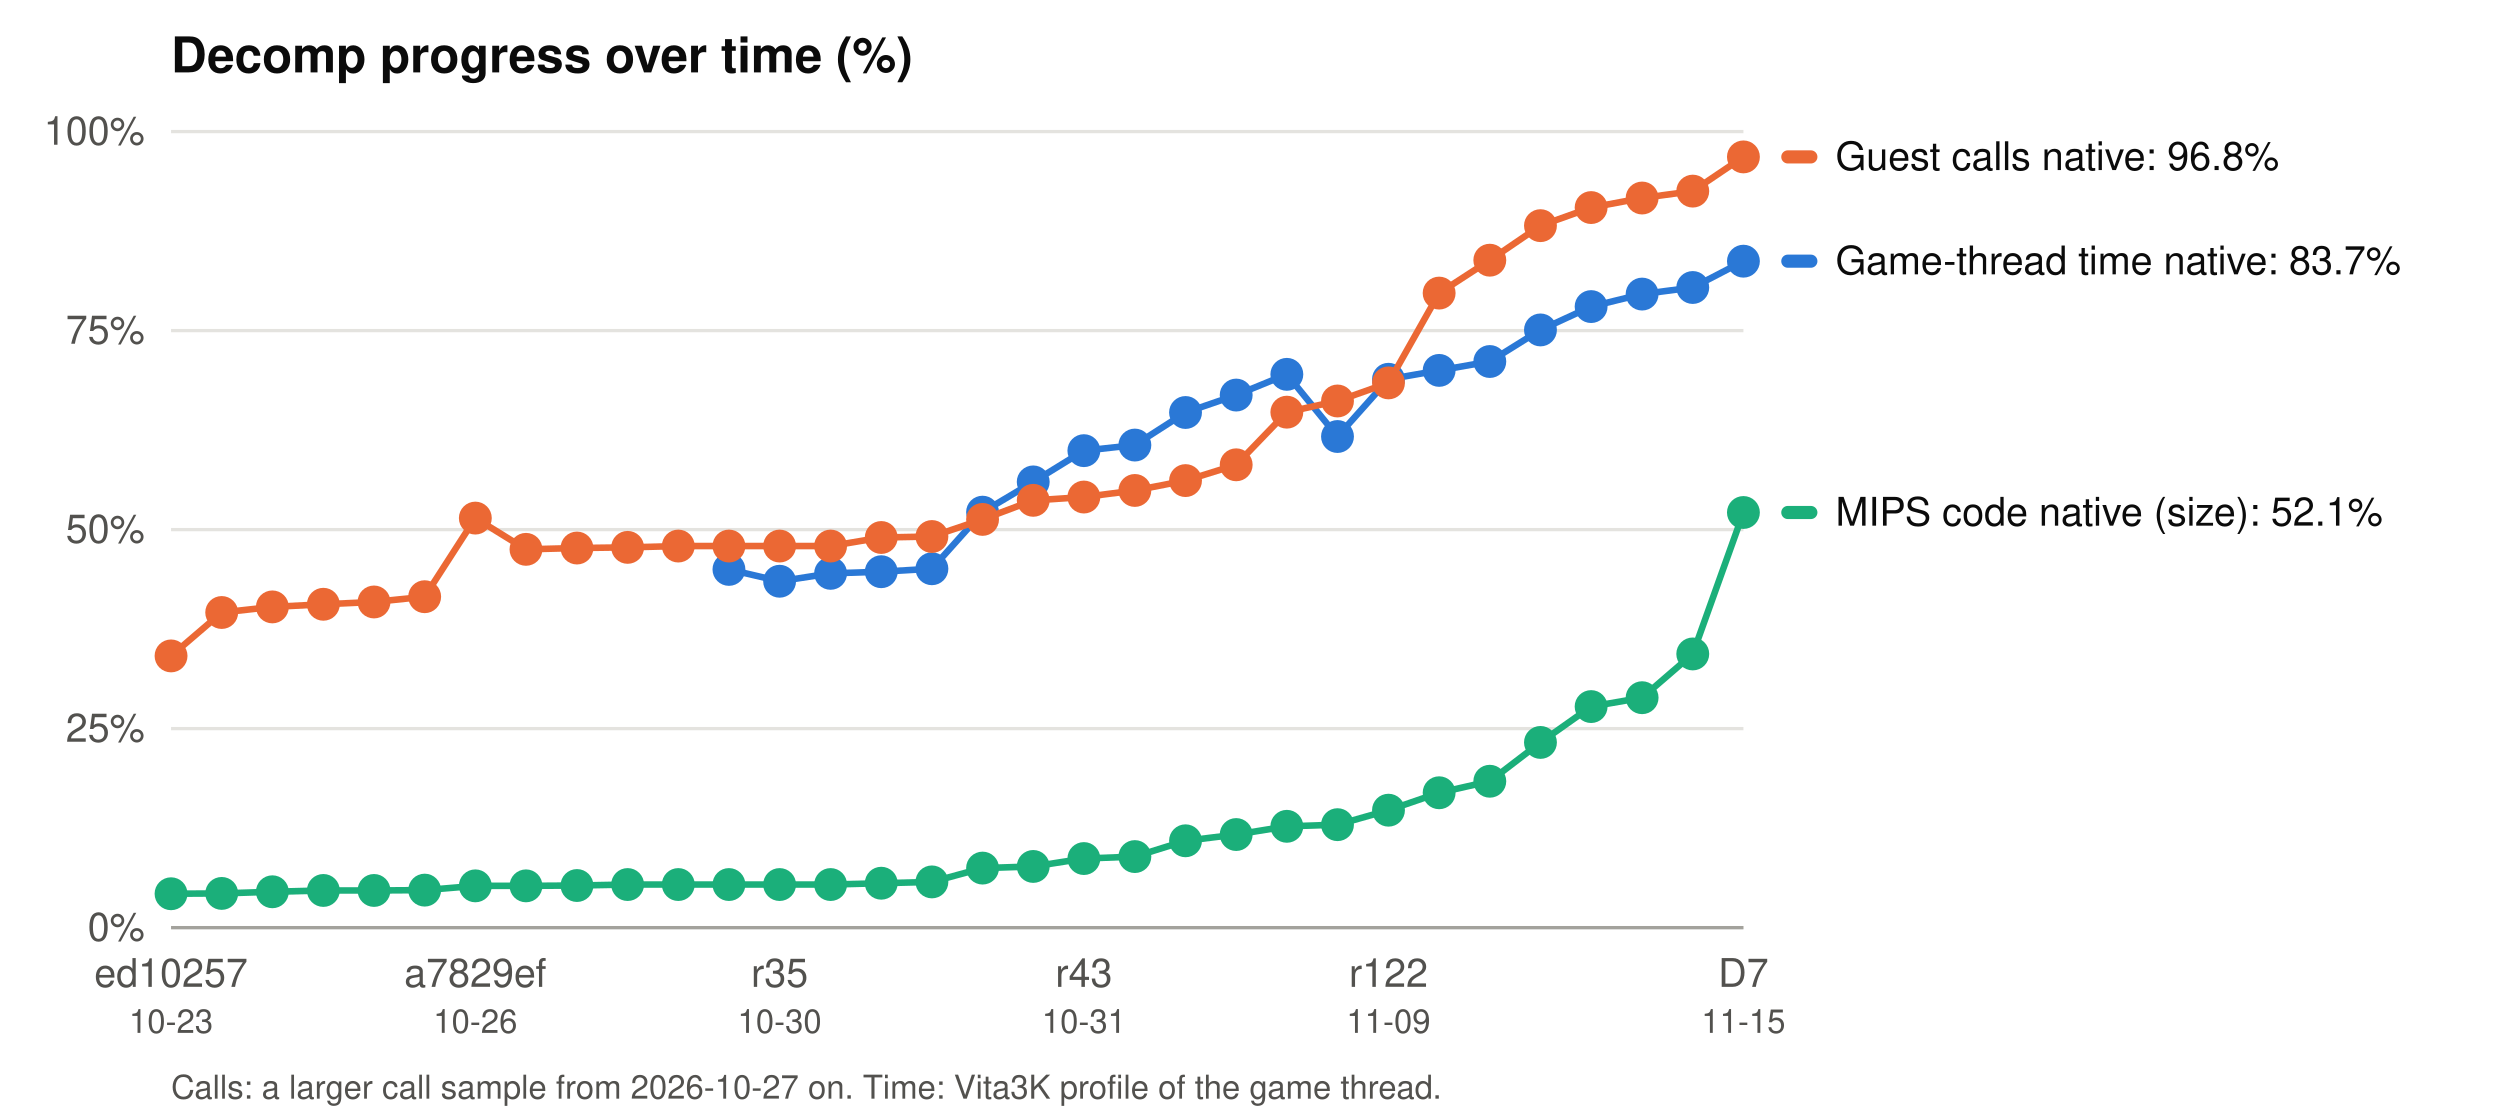
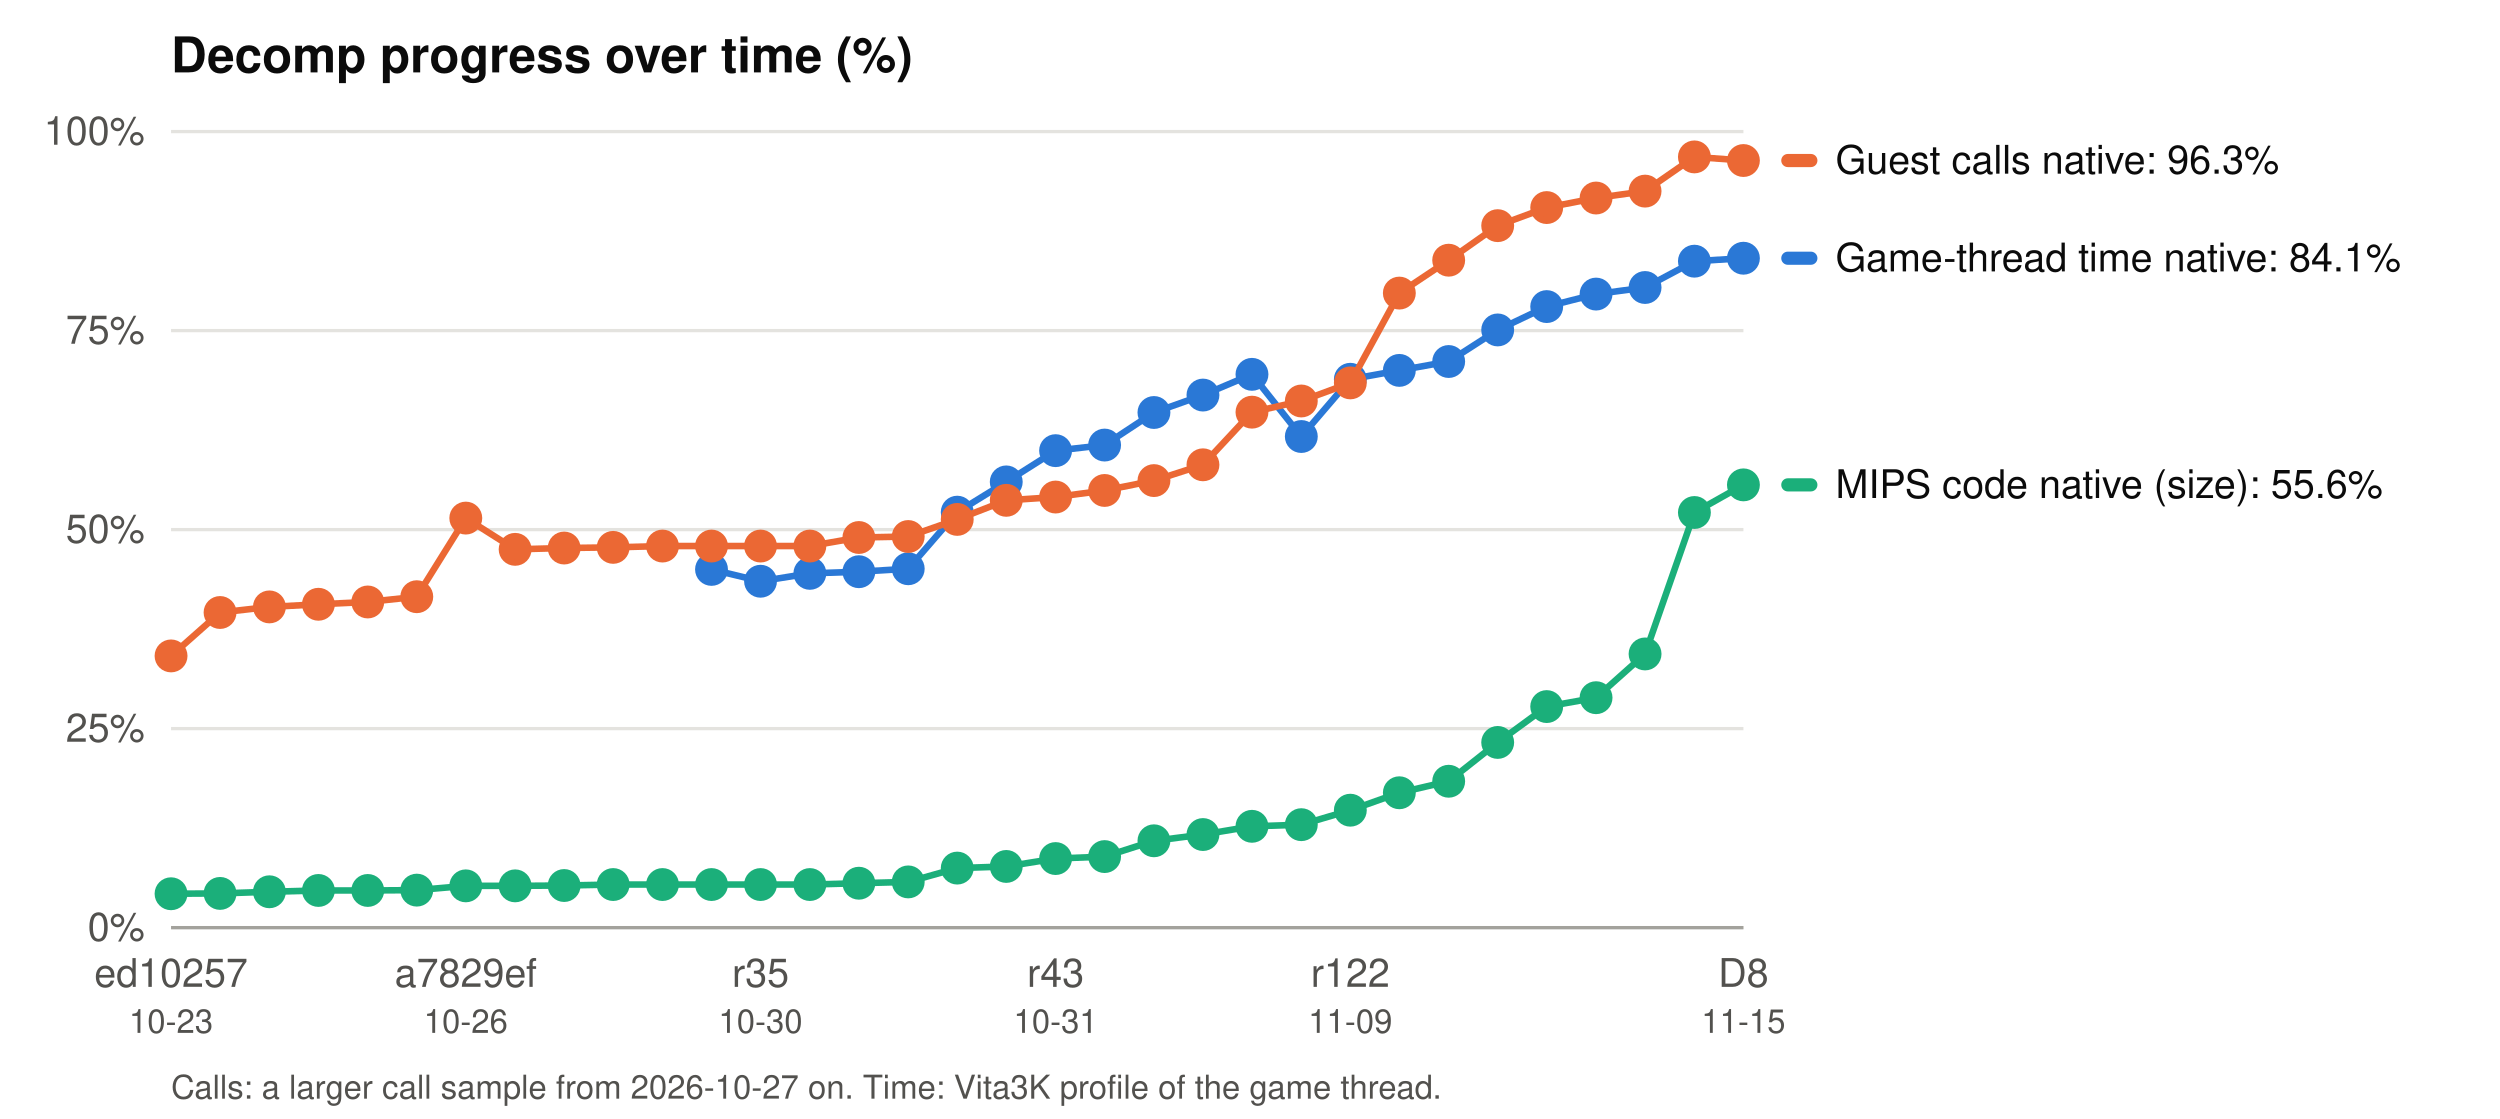
<svg xmlns="http://www.w3.org/2000/svg" width="760" height="340" viewBox="0 0 760 340" font-family="-apple-system, Helvetica, Arial, sans-serif" font-size="12">
  <style>svg{background:#fcfcfb} .t1{fill:#0b0b0b} .t2{fill:#52514e} .g{stroke:#e4e3df} .ax{stroke:#a3a29c} .ring{stroke:#fcfcfb} .s0{stroke:#2a78d6;fill:#2a78d6} .s1{stroke:#eb6834;fill:#eb6834} .s2{stroke:#1baf7a;fill:#1baf7a} @media (prefers-color-scheme: dark){svg{background:#1a1a19} .t1{fill:#f0efec} .t2{fill:#c3c2b7} .g{stroke:#383835} .ax{stroke:#6b6a65} .ring{stroke:#1a1a19} .s0{stroke:#3987e5;fill:#3987e5} .s1{stroke:#d95926;fill:#d95926} .s2{stroke:#199e70;fill:#199e70}}</style>
  <rect width="760" height="340" style="fill:none" />
  <text class="t1" x="52" y="22" font-size="15" font-weight="600">Decomp progress over time (%)</text>
  <line class="g" x1="52" x2="530" y1="282.0" y2="282.0" stroke-width="1" />
  <text class="t2" x="44" y="282.0" text-anchor="end" dy="4">0%</text>
  <line class="g" x1="52" x2="530" y1="221.5" y2="221.5" stroke-width="1" />
  <text class="t2" x="44" y="221.5" text-anchor="end" dy="4">25%</text>
  <line class="g" x1="52" x2="530" y1="161.0" y2="161.0" stroke-width="1" />
  <text class="t2" x="44" y="161.0" text-anchor="end" dy="4">50%</text>
  <line class="g" x1="52" x2="530" y1="100.5" y2="100.5" stroke-width="1" />
  <text class="t2" x="44" y="100.5" text-anchor="end" dy="4">75%</text>
  <line class="g" x1="52" x2="530" y1="40.0" y2="40.0" stroke-width="1" />
  <text class="t2" x="44" y="40.0" text-anchor="end" dy="4">100%</text>
  <line class="ax" x1="52" x2="530" y1="282.0" y2="282.0" stroke-width="1" />
  <text class="t2" x="52.0" y="300" text-anchor="middle">ed10257</text>
  <text class="t2" x="52.0" y="314" text-anchor="middle" font-size="10">10-23</text>
-   <text class="t2" x="144.5" y="300" text-anchor="middle">a7829ef</text>
-   <text class="t2" x="144.5" y="314" text-anchor="middle" font-size="10">10-26</text>
-   <text class="t2" x="237.0" y="300" text-anchor="middle">r35</text>
-   <text class="t2" x="237.0" y="314" text-anchor="middle" font-size="10">10-30</text>
-   <text class="t2" x="329.5" y="300" text-anchor="middle">r43</text>
-   <text class="t2" x="329.5" y="314" text-anchor="middle" font-size="10">10-31</text>
-   <text class="t2" x="422.1" y="300" text-anchor="middle">r122</text>
-   <text class="t2" x="422.1" y="314" text-anchor="middle" font-size="10">11-09</text>
-   <text class="t2" x="530.0" y="300" text-anchor="middle">D7</text>
+   <text class="t2" x="141.6" y="300" text-anchor="middle">a7829ef</text>
+   <text class="t2" x="141.6" y="314" text-anchor="middle" font-size="10">10-26</text>
+   <text class="t2" x="231.2" y="300" text-anchor="middle">r35</text>
+   <text class="t2" x="231.2" y="314" text-anchor="middle" font-size="10">10-30</text>
+   <text class="t2" x="320.9" y="300" text-anchor="middle">r43</text>
+   <text class="t2" x="320.9" y="314" text-anchor="middle" font-size="10">10-31</text>
+   <text class="t2" x="410.5" y="300" text-anchor="middle">r122</text>
+   <text class="t2" x="410.5" y="314" text-anchor="middle" font-size="10">11-09</text>
+   <text class="t2" x="530.0" y="300" text-anchor="middle">D8</text>
  <text class="t2" x="530.0" y="314" text-anchor="middle" font-size="10">11-15</text>
-   <polyline class="s0" fill="none" style="fill:none" stroke-width="2" stroke-linejoin="round" points="221.6,173.1 237.0,176.7 252.5,174.3 267.9,173.8 283.3,172.9 298.7,155.7 314.1,146.5 329.5,137.0 345.0,135.3 360.4,125.4 375.8,120.1 391.2,113.8 406.6,132.7 422.1,115.3 437.5,112.6 452.9,109.9 468.3,100.3 483.7,93.2 499.2,89.4 514.6,87.4 530.0,79.4" />
-   <circle class="s0 ring" cx="221.6" cy="173.1" r="4" stroke-width="2" />
-   <circle class="s0 ring" cx="237.0" cy="176.7" r="4" stroke-width="2" />
-   <circle class="s0 ring" cx="252.5" cy="174.3" r="4" stroke-width="2" />
-   <circle class="s0 ring" cx="267.9" cy="173.8" r="4" stroke-width="2" />
-   <circle class="s0 ring" cx="283.3" cy="172.9" r="4" stroke-width="2" />
-   <circle class="s0 ring" cx="298.7" cy="155.7" r="4" stroke-width="2" />
-   <circle class="s0 ring" cx="314.1" cy="146.5" r="4" stroke-width="2" />
-   <circle class="s0 ring" cx="329.5" cy="137.0" r="4" stroke-width="2" />
-   <circle class="s0 ring" cx="345.0" cy="135.3" r="4" stroke-width="2" />
-   <circle class="s0 ring" cx="360.4" cy="125.4" r="4" stroke-width="2" />
-   <circle class="s0 ring" cx="375.8" cy="120.1" r="4" stroke-width="2" />
-   <circle class="s0 ring" cx="391.2" cy="113.8" r="4" stroke-width="2" />
-   <circle class="s0 ring" cx="406.6" cy="132.7" r="4" stroke-width="2" />
-   <circle class="s0 ring" cx="422.1" cy="115.3" r="4" stroke-width="2" />
-   <circle class="s0 ring" cx="437.5" cy="112.6" r="4" stroke-width="2" />
-   <circle class="s0 ring" cx="452.9" cy="109.9" r="4" stroke-width="2" />
-   <circle class="s0 ring" cx="468.3" cy="100.3" r="4" stroke-width="2" />
-   <circle class="s0 ring" cx="483.7" cy="93.2" r="4" stroke-width="2" />
-   <circle class="s0 ring" cx="499.2" cy="89.4" r="4" stroke-width="2" />
-   <circle class="s0 ring" cx="514.6" cy="87.4" r="4" stroke-width="2" />
-   <circle class="s0 ring" cx="530.0" cy="79.4" r="4" stroke-width="2" />
-   <polyline class="s1" fill="none" style="fill:none" stroke-width="2" stroke-linejoin="round" points="52.0,199.4 67.4,186.2 82.8,184.5 98.3,183.7 113.7,183.0 129.1,181.4 144.5,157.5 159.9,167.0 175.4,166.6 190.8,166.4 206.2,166.0 221.6,166.0 237.0,166.0 252.5,166.0 267.9,163.4 283.3,163.1 298.7,157.9 314.1,152.1 329.5,151.1 345.0,149.1 360.4,146.1 375.8,141.3 391.2,125.3 406.6,121.9 422.1,116.4 437.5,89.1 452.9,79.1 468.3,68.6 483.7,63.1 499.2,60.2 514.6,58.1 530.0,47.7" />
+   <polyline class="s0" fill="none" style="fill:none" stroke-width="2" stroke-linejoin="round" points="216.3,173.1 231.2,176.7 246.2,174.3 261.1,173.8 276.1,172.9 291.0,155.7 305.9,146.5 320.9,137.0 335.8,135.3 350.8,125.4 365.7,120.1 380.6,113.8 395.6,132.7 410.5,115.3 425.4,112.6 440.4,109.9 455.3,100.3 470.2,93.2 485.2,89.4 500.1,87.4 515.1,79.4 530.0,78.5" />
+   <circle class="s0 ring" cx="216.3" cy="173.1" r="4" stroke-width="2" />
+   <circle class="s0 ring" cx="231.2" cy="176.7" r="4" stroke-width="2" />
+   <circle class="s0 ring" cx="246.2" cy="174.3" r="4" stroke-width="2" />
+   <circle class="s0 ring" cx="261.1" cy="173.8" r="4" stroke-width="2" />
+   <circle class="s0 ring" cx="276.1" cy="172.9" r="4" stroke-width="2" />
+   <circle class="s0 ring" cx="291.0" cy="155.7" r="4" stroke-width="2" />
+   <circle class="s0 ring" cx="305.9" cy="146.5" r="4" stroke-width="2" />
+   <circle class="s0 ring" cx="320.9" cy="137.0" r="4" stroke-width="2" />
+   <circle class="s0 ring" cx="335.8" cy="135.3" r="4" stroke-width="2" />
+   <circle class="s0 ring" cx="350.8" cy="125.4" r="4" stroke-width="2" />
+   <circle class="s0 ring" cx="365.7" cy="120.1" r="4" stroke-width="2" />
+   <circle class="s0 ring" cx="380.6" cy="113.8" r="4" stroke-width="2" />
+   <circle class="s0 ring" cx="395.6" cy="132.7" r="4" stroke-width="2" />
+   <circle class="s0 ring" cx="410.5" cy="115.3" r="4" stroke-width="2" />
+   <circle class="s0 ring" cx="425.4" cy="112.6" r="4" stroke-width="2" />
+   <circle class="s0 ring" cx="440.4" cy="109.9" r="4" stroke-width="2" />
+   <circle class="s0 ring" cx="455.3" cy="100.3" r="4" stroke-width="2" />
+   <circle class="s0 ring" cx="470.2" cy="93.2" r="4" stroke-width="2" />
+   <circle class="s0 ring" cx="485.2" cy="89.4" r="4" stroke-width="2" />
+   <circle class="s0 ring" cx="500.1" cy="87.4" r="4" stroke-width="2" />
+   <circle class="s0 ring" cx="515.1" cy="79.4" r="4" stroke-width="2" />
+   <circle class="s0 ring" cx="530.0" cy="78.5" r="4" stroke-width="2" />
+   <polyline class="s1" fill="none" style="fill:none" stroke-width="2" stroke-linejoin="round" points="52.0,199.4 66.9,186.2 81.9,184.5 96.8,183.7 111.8,183.0 126.7,181.4 141.6,157.5 156.6,167.0 171.5,166.6 186.4,166.4 201.4,166.0 216.3,166.0 231.2,166.0 246.2,166.0 261.1,163.4 276.1,163.1 291.0,157.9 305.9,152.1 320.9,151.1 335.8,149.1 350.8,146.1 365.7,141.3 380.6,125.3 395.6,121.9 410.5,116.4 425.4,89.1 440.4,79.1 455.3,68.6 470.2,63.1 485.2,60.2 500.1,58.1 515.1,47.7 530.0,48.8" />
  <circle class="s1 ring" cx="52.0" cy="199.4" r="4" stroke-width="2" />
-   <circle class="s1 ring" cx="67.4" cy="186.2" r="4" stroke-width="2" />
-   <circle class="s1 ring" cx="82.8" cy="184.5" r="4" stroke-width="2" />
-   <circle class="s1 ring" cx="98.3" cy="183.7" r="4" stroke-width="2" />
-   <circle class="s1 ring" cx="113.7" cy="183.0" r="4" stroke-width="2" />
-   <circle class="s1 ring" cx="129.1" cy="181.4" r="4" stroke-width="2" />
-   <circle class="s1 ring" cx="144.5" cy="157.5" r="4" stroke-width="2" />
-   <circle class="s1 ring" cx="159.9" cy="167.0" r="4" stroke-width="2" />
-   <circle class="s1 ring" cx="175.4" cy="166.6" r="4" stroke-width="2" />
-   <circle class="s1 ring" cx="190.8" cy="166.4" r="4" stroke-width="2" />
-   <circle class="s1 ring" cx="206.2" cy="166.0" r="4" stroke-width="2" />
-   <circle class="s1 ring" cx="221.6" cy="166.0" r="4" stroke-width="2" />
-   <circle class="s1 ring" cx="237.0" cy="166.0" r="4" stroke-width="2" />
-   <circle class="s1 ring" cx="252.5" cy="166.0" r="4" stroke-width="2" />
-   <circle class="s1 ring" cx="267.9" cy="163.4" r="4" stroke-width="2" />
-   <circle class="s1 ring" cx="283.3" cy="163.1" r="4" stroke-width="2" />
-   <circle class="s1 ring" cx="298.7" cy="157.9" r="4" stroke-width="2" />
-   <circle class="s1 ring" cx="314.1" cy="152.1" r="4" stroke-width="2" />
-   <circle class="s1 ring" cx="329.5" cy="151.1" r="4" stroke-width="2" />
-   <circle class="s1 ring" cx="345.0" cy="149.1" r="4" stroke-width="2" />
-   <circle class="s1 ring" cx="360.4" cy="146.1" r="4" stroke-width="2" />
-   <circle class="s1 ring" cx="375.8" cy="141.3" r="4" stroke-width="2" />
-   <circle class="s1 ring" cx="391.2" cy="125.3" r="4" stroke-width="2" />
-   <circle class="s1 ring" cx="406.6" cy="121.9" r="4" stroke-width="2" />
-   <circle class="s1 ring" cx="422.1" cy="116.4" r="4" stroke-width="2" />
-   <circle class="s1 ring" cx="437.5" cy="89.1" r="4" stroke-width="2" />
-   <circle class="s1 ring" cx="452.9" cy="79.1" r="4" stroke-width="2" />
-   <circle class="s1 ring" cx="468.3" cy="68.6" r="4" stroke-width="2" />
-   <circle class="s1 ring" cx="483.7" cy="63.1" r="4" stroke-width="2" />
-   <circle class="s1 ring" cx="499.2" cy="60.2" r="4" stroke-width="2" />
-   <circle class="s1 ring" cx="514.6" cy="58.1" r="4" stroke-width="2" />
-   <circle class="s1 ring" cx="530.0" cy="47.7" r="4" stroke-width="2" />
-   <polyline class="s2" fill="none" style="fill:none" stroke-width="2" stroke-linejoin="round" points="52.0,271.7 67.4,271.6 82.8,271.1 98.3,270.7 113.7,270.7 129.1,270.6 144.5,269.3 159.9,269.3 175.4,269.2 190.8,268.9 206.2,268.9 221.6,268.9 237.0,268.9 252.5,268.9 267.9,268.5 283.3,268.1 298.7,263.9 314.1,263.4 329.5,261.0 345.0,260.4 360.4,255.6 375.8,253.7 391.2,251.2 406.6,250.7 422.1,246.3 437.5,241.0 452.9,237.5 468.3,225.7 483.7,214.8 499.2,212.1 514.6,198.8 530.0,155.8" />
+   <circle class="s1 ring" cx="66.9" cy="186.2" r="4" stroke-width="2" />
+   <circle class="s1 ring" cx="81.9" cy="184.5" r="4" stroke-width="2" />
+   <circle class="s1 ring" cx="96.8" cy="183.7" r="4" stroke-width="2" />
+   <circle class="s1 ring" cx="111.8" cy="183.0" r="4" stroke-width="2" />
+   <circle class="s1 ring" cx="126.7" cy="181.4" r="4" stroke-width="2" />
+   <circle class="s1 ring" cx="141.6" cy="157.5" r="4" stroke-width="2" />
+   <circle class="s1 ring" cx="156.6" cy="167.0" r="4" stroke-width="2" />
+   <circle class="s1 ring" cx="171.5" cy="166.6" r="4" stroke-width="2" />
+   <circle class="s1 ring" cx="186.4" cy="166.4" r="4" stroke-width="2" />
+   <circle class="s1 ring" cx="201.4" cy="166.0" r="4" stroke-width="2" />
+   <circle class="s1 ring" cx="216.3" cy="166.0" r="4" stroke-width="2" />
+   <circle class="s1 ring" cx="231.2" cy="166.0" r="4" stroke-width="2" />
+   <circle class="s1 ring" cx="246.2" cy="166.0" r="4" stroke-width="2" />
+   <circle class="s1 ring" cx="261.1" cy="163.4" r="4" stroke-width="2" />
+   <circle class="s1 ring" cx="276.1" cy="163.1" r="4" stroke-width="2" />
+   <circle class="s1 ring" cx="291.0" cy="157.9" r="4" stroke-width="2" />
+   <circle class="s1 ring" cx="305.9" cy="152.1" r="4" stroke-width="2" />
+   <circle class="s1 ring" cx="320.9" cy="151.1" r="4" stroke-width="2" />
+   <circle class="s1 ring" cx="335.8" cy="149.1" r="4" stroke-width="2" />
+   <circle class="s1 ring" cx="350.8" cy="146.1" r="4" stroke-width="2" />
+   <circle class="s1 ring" cx="365.7" cy="141.3" r="4" stroke-width="2" />
+   <circle class="s1 ring" cx="380.6" cy="125.3" r="4" stroke-width="2" />
+   <circle class="s1 ring" cx="395.6" cy="121.9" r="4" stroke-width="2" />
+   <circle class="s1 ring" cx="410.5" cy="116.4" r="4" stroke-width="2" />
+   <circle class="s1 ring" cx="425.4" cy="89.1" r="4" stroke-width="2" />
+   <circle class="s1 ring" cx="440.4" cy="79.1" r="4" stroke-width="2" />
+   <circle class="s1 ring" cx="455.3" cy="68.6" r="4" stroke-width="2" />
+   <circle class="s1 ring" cx="470.2" cy="63.1" r="4" stroke-width="2" />
+   <circle class="s1 ring" cx="485.2" cy="60.2" r="4" stroke-width="2" />
+   <circle class="s1 ring" cx="500.1" cy="58.1" r="4" stroke-width="2" />
+   <circle class="s1 ring" cx="515.1" cy="47.7" r="4" stroke-width="2" />
+   <circle class="s1 ring" cx="530.0" cy="48.8" r="4" stroke-width="2" />
+   <polyline class="s2" fill="none" style="fill:none" stroke-width="2" stroke-linejoin="round" points="52.0,271.7 66.9,271.6 81.9,271.1 96.8,270.7 111.8,270.7 126.7,270.6 141.6,269.3 156.6,269.3 171.5,269.2 186.4,268.9 201.4,268.9 216.3,268.9 231.2,268.9 246.2,268.9 261.1,268.5 276.1,268.1 291.0,263.9 305.9,263.4 320.9,261.0 335.8,260.4 350.8,255.6 365.7,253.7 380.6,251.2 395.6,250.7 410.5,246.3 425.4,241.0 440.4,237.5 455.3,225.7 470.2,214.8 485.2,212.1 500.1,198.8 515.1,155.8 530.0,147.4" />
  <circle class="s2 ring" cx="52.0" cy="271.7" r="4" stroke-width="2" />
-   <circle class="s2 ring" cx="67.4" cy="271.6" r="4" stroke-width="2" />
-   <circle class="s2 ring" cx="82.8" cy="271.1" r="4" stroke-width="2" />
-   <circle class="s2 ring" cx="98.3" cy="270.7" r="4" stroke-width="2" />
-   <circle class="s2 ring" cx="113.7" cy="270.7" r="4" stroke-width="2" />
-   <circle class="s2 ring" cx="129.1" cy="270.6" r="4" stroke-width="2" />
-   <circle class="s2 ring" cx="144.5" cy="269.3" r="4" stroke-width="2" />
-   <circle class="s2 ring" cx="159.9" cy="269.3" r="4" stroke-width="2" />
-   <circle class="s2 ring" cx="175.4" cy="269.2" r="4" stroke-width="2" />
-   <circle class="s2 ring" cx="190.8" cy="268.9" r="4" stroke-width="2" />
-   <circle class="s2 ring" cx="206.2" cy="268.9" r="4" stroke-width="2" />
-   <circle class="s2 ring" cx="221.6" cy="268.9" r="4" stroke-width="2" />
-   <circle class="s2 ring" cx="237.0" cy="268.9" r="4" stroke-width="2" />
-   <circle class="s2 ring" cx="252.5" cy="268.9" r="4" stroke-width="2" />
-   <circle class="s2 ring" cx="267.9" cy="268.5" r="4" stroke-width="2" />
-   <circle class="s2 ring" cx="283.3" cy="268.1" r="4" stroke-width="2" />
-   <circle class="s2 ring" cx="298.7" cy="263.9" r="4" stroke-width="2" />
-   <circle class="s2 ring" cx="314.1" cy="263.4" r="4" stroke-width="2" />
-   <circle class="s2 ring" cx="329.5" cy="261.0" r="4" stroke-width="2" />
-   <circle class="s2 ring" cx="345.0" cy="260.4" r="4" stroke-width="2" />
-   <circle class="s2 ring" cx="360.4" cy="255.6" r="4" stroke-width="2" />
-   <circle class="s2 ring" cx="375.8" cy="253.7" r="4" stroke-width="2" />
-   <circle class="s2 ring" cx="391.2" cy="251.2" r="4" stroke-width="2" />
-   <circle class="s2 ring" cx="406.6" cy="250.7" r="4" stroke-width="2" />
-   <circle class="s2 ring" cx="422.1" cy="246.3" r="4" stroke-width="2" />
-   <circle class="s2 ring" cx="437.5" cy="241.0" r="4" stroke-width="2" />
-   <circle class="s2 ring" cx="452.9" cy="237.5" r="4" stroke-width="2" />
-   <circle class="s2 ring" cx="468.3" cy="225.7" r="4" stroke-width="2" />
-   <circle class="s2 ring" cx="483.7" cy="214.8" r="4" stroke-width="2" />
-   <circle class="s2 ring" cx="499.2" cy="212.1" r="4" stroke-width="2" />
-   <circle class="s2 ring" cx="514.6" cy="198.8" r="4" stroke-width="2" />
-   <circle class="s2 ring" cx="530.0" cy="155.8" r="4" stroke-width="2" />
-   <rect class="s1" x="542" y="46.2" width="10" height="3" rx="1.5" />
-   <text class="t1" x="558" y="47.7" dy="4">Guest calls native: 96.8%</text>
-   <rect class="s0" x="542" y="77.9" width="10" height="3" rx="1.5" />
-   <text class="t1" x="558" y="79.4" dy="4">Game-thread time native: 83.7%</text>
-   <rect class="s2" x="542" y="154.3" width="10" height="3" rx="1.5" />
-   <text class="t1" x="558" y="155.8" dy="4">MIPS code native (size): 52.1%</text>
+   <circle class="s2 ring" cx="66.9" cy="271.6" r="4" stroke-width="2" />
+   <circle class="s2 ring" cx="81.9" cy="271.1" r="4" stroke-width="2" />
+   <circle class="s2 ring" cx="96.8" cy="270.7" r="4" stroke-width="2" />
+   <circle class="s2 ring" cx="111.8" cy="270.7" r="4" stroke-width="2" />
+   <circle class="s2 ring" cx="126.7" cy="270.6" r="4" stroke-width="2" />
+   <circle class="s2 ring" cx="141.6" cy="269.3" r="4" stroke-width="2" />
+   <circle class="s2 ring" cx="156.6" cy="269.3" r="4" stroke-width="2" />
+   <circle class="s2 ring" cx="171.5" cy="269.2" r="4" stroke-width="2" />
+   <circle class="s2 ring" cx="186.4" cy="268.9" r="4" stroke-width="2" />
+   <circle class="s2 ring" cx="201.4" cy="268.9" r="4" stroke-width="2" />
+   <circle class="s2 ring" cx="216.3" cy="268.9" r="4" stroke-width="2" />
+   <circle class="s2 ring" cx="231.2" cy="268.9" r="4" stroke-width="2" />
+   <circle class="s2 ring" cx="246.2" cy="268.9" r="4" stroke-width="2" />
+   <circle class="s2 ring" cx="261.1" cy="268.5" r="4" stroke-width="2" />
+   <circle class="s2 ring" cx="276.1" cy="268.1" r="4" stroke-width="2" />
+   <circle class="s2 ring" cx="291.0" cy="263.9" r="4" stroke-width="2" />
+   <circle class="s2 ring" cx="305.9" cy="263.4" r="4" stroke-width="2" />
+   <circle class="s2 ring" cx="320.9" cy="261.0" r="4" stroke-width="2" />
+   <circle class="s2 ring" cx="335.8" cy="260.4" r="4" stroke-width="2" />
+   <circle class="s2 ring" cx="350.8" cy="255.6" r="4" stroke-width="2" />
+   <circle class="s2 ring" cx="365.7" cy="253.7" r="4" stroke-width="2" />
+   <circle class="s2 ring" cx="380.6" cy="251.2" r="4" stroke-width="2" />
+   <circle class="s2 ring" cx="395.6" cy="250.7" r="4" stroke-width="2" />
+   <circle class="s2 ring" cx="410.5" cy="246.3" r="4" stroke-width="2" />
+   <circle class="s2 ring" cx="425.4" cy="241.0" r="4" stroke-width="2" />
+   <circle class="s2 ring" cx="440.4" cy="237.5" r="4" stroke-width="2" />
+   <circle class="s2 ring" cx="455.3" cy="225.7" r="4" stroke-width="2" />
+   <circle class="s2 ring" cx="470.2" cy="214.8" r="4" stroke-width="2" />
+   <circle class="s2 ring" cx="485.2" cy="212.1" r="4" stroke-width="2" />
+   <circle class="s2 ring" cx="500.1" cy="198.8" r="4" stroke-width="2" />
+   <circle class="s2 ring" cx="515.1" cy="155.8" r="4" stroke-width="2" />
+   <circle class="s2 ring" cx="530.0" cy="147.4" r="4" stroke-width="2" />
+   <rect class="s1" x="542" y="47.3" width="10" height="3" rx="1.5" />
+   <text class="t1" x="558" y="48.8" dy="4">Guest calls native: 96.3%</text>
+   <rect class="s0" x="542" y="77.0" width="10" height="3" rx="1.5" />
+   <text class="t1" x="558" y="78.5" dy="4">Game-thread time native: 84.1%</text>
+   <rect class="s2" x="542" y="145.9" width="10" height="3" rx="1.5" />
+   <text class="t1" x="558" y="147.4" dy="4">MIPS code native (size): 55.6%</text>
  <text class="t2" x="52" y="334" font-size="10">Calls: a larger call sample from 2026-10-27 on. Time: Vita3K profile of the game thread.</text>
</svg>
